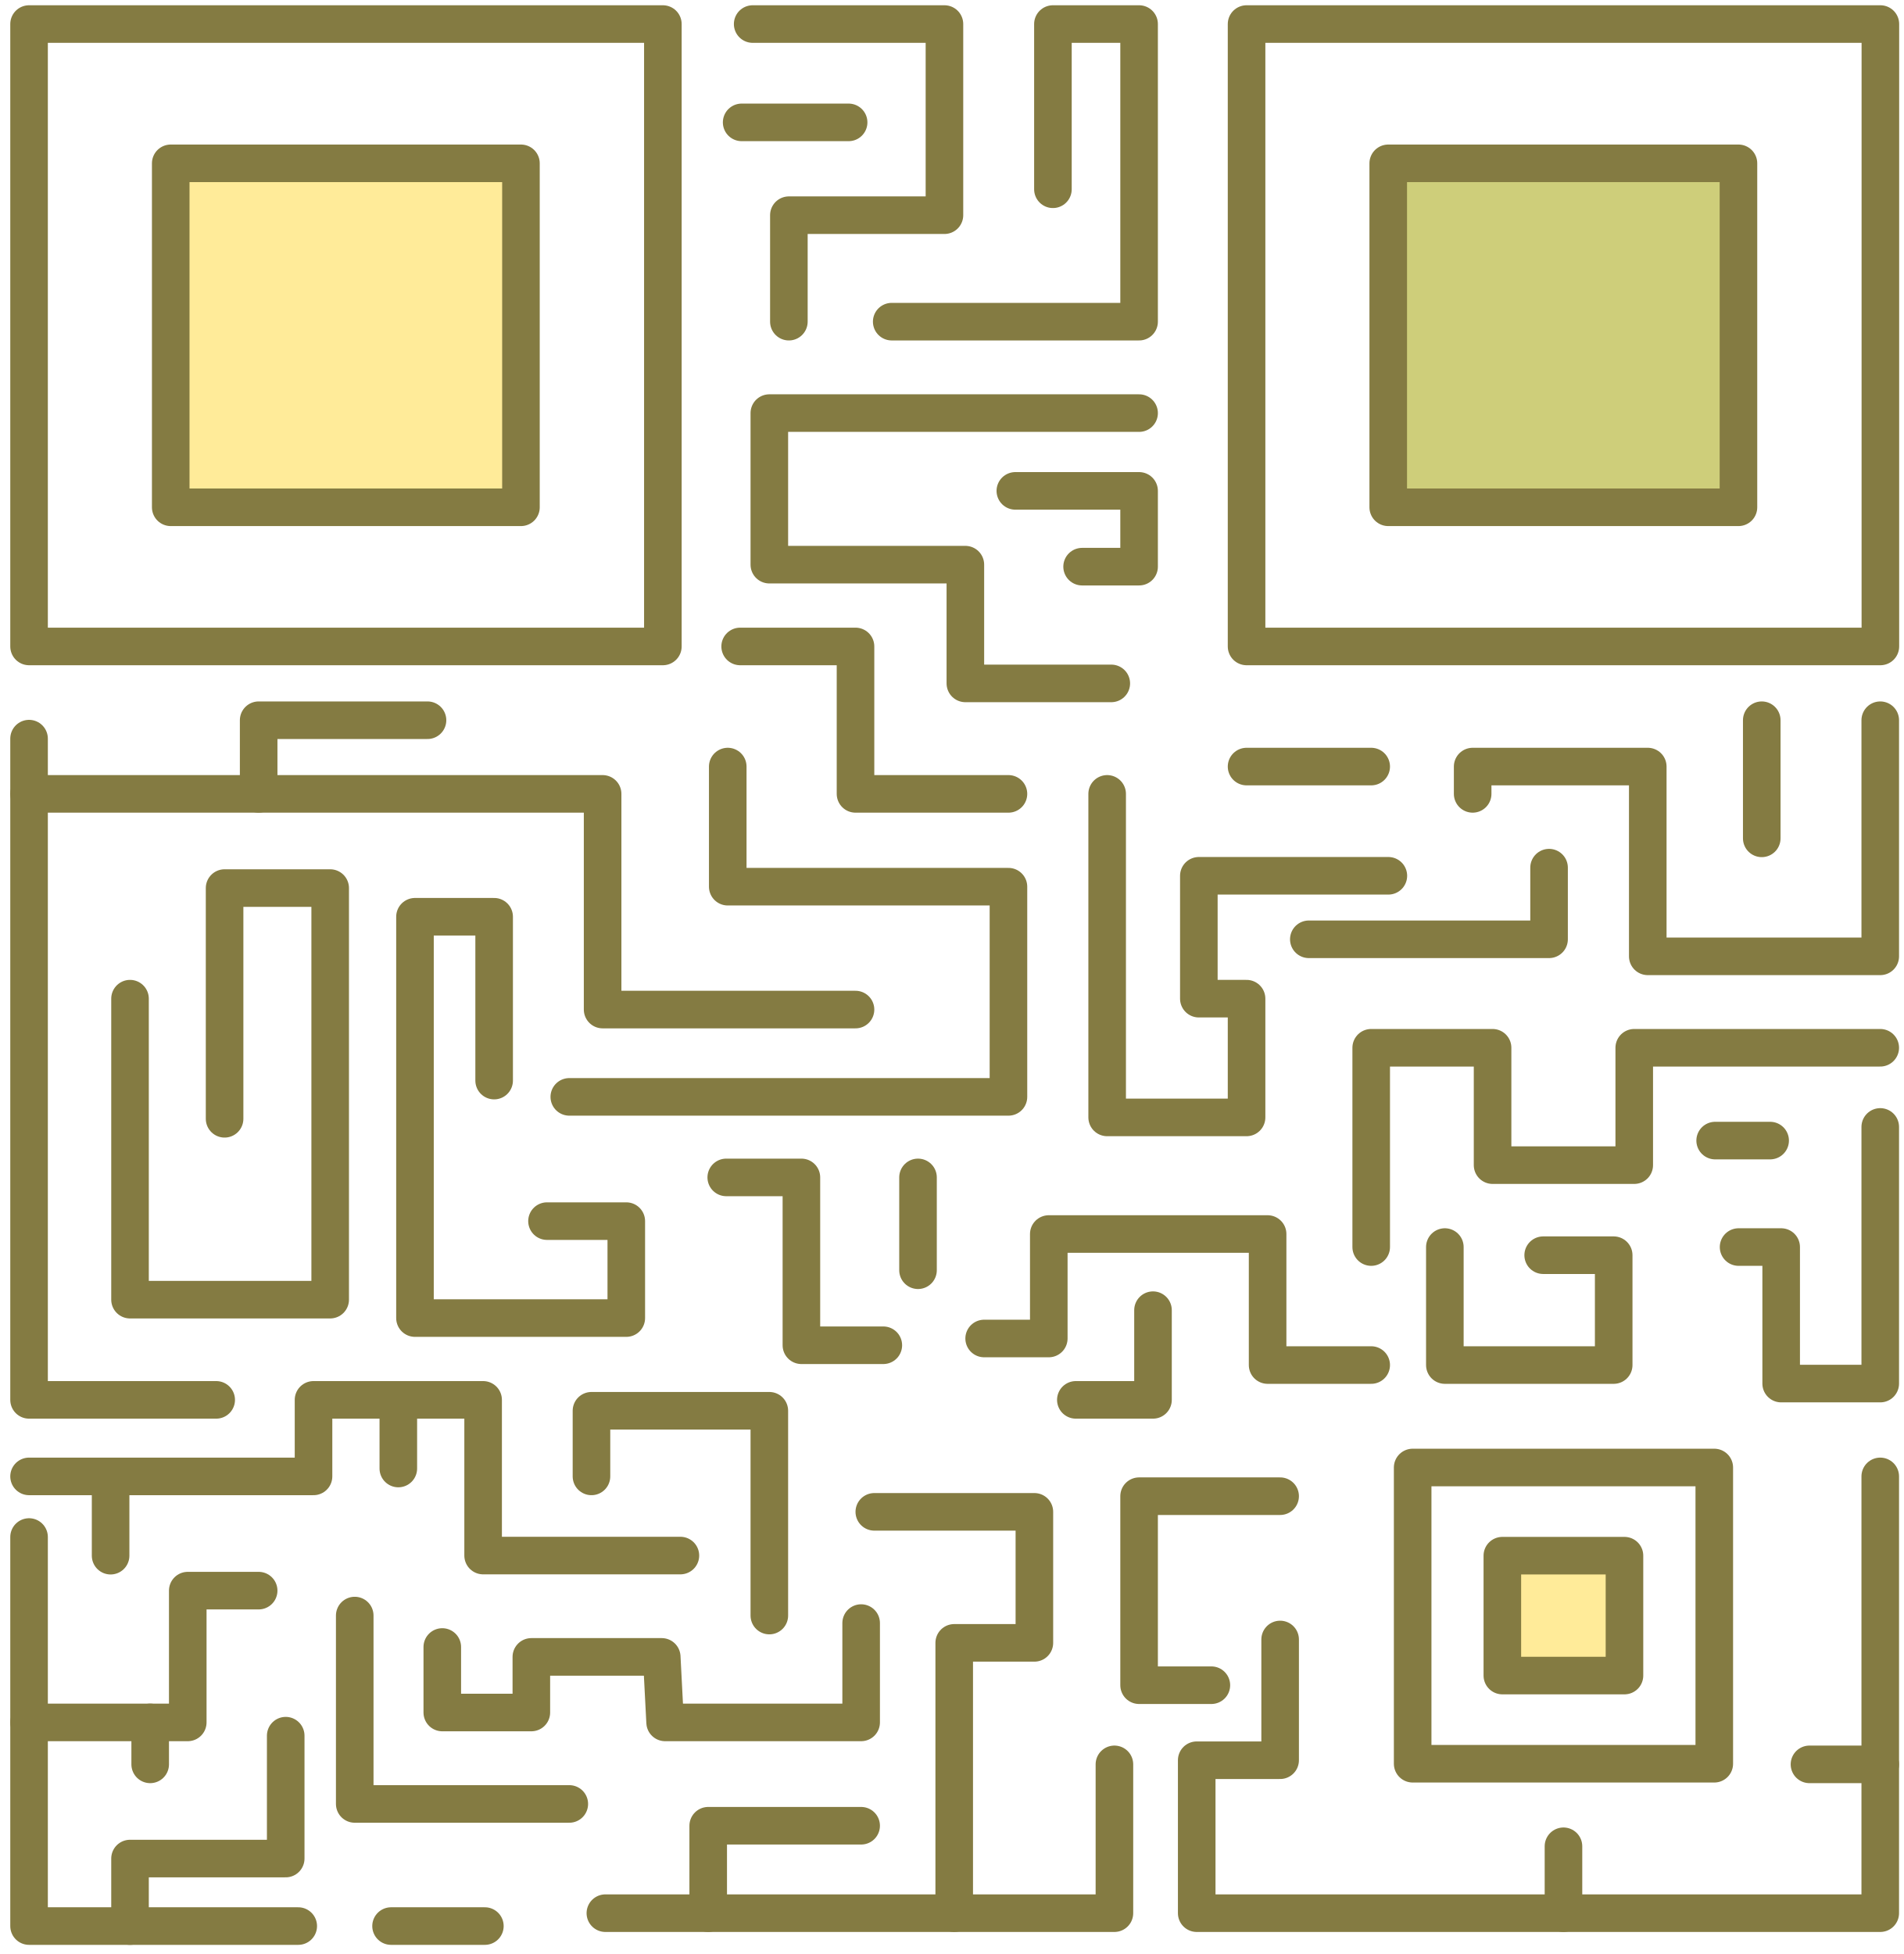
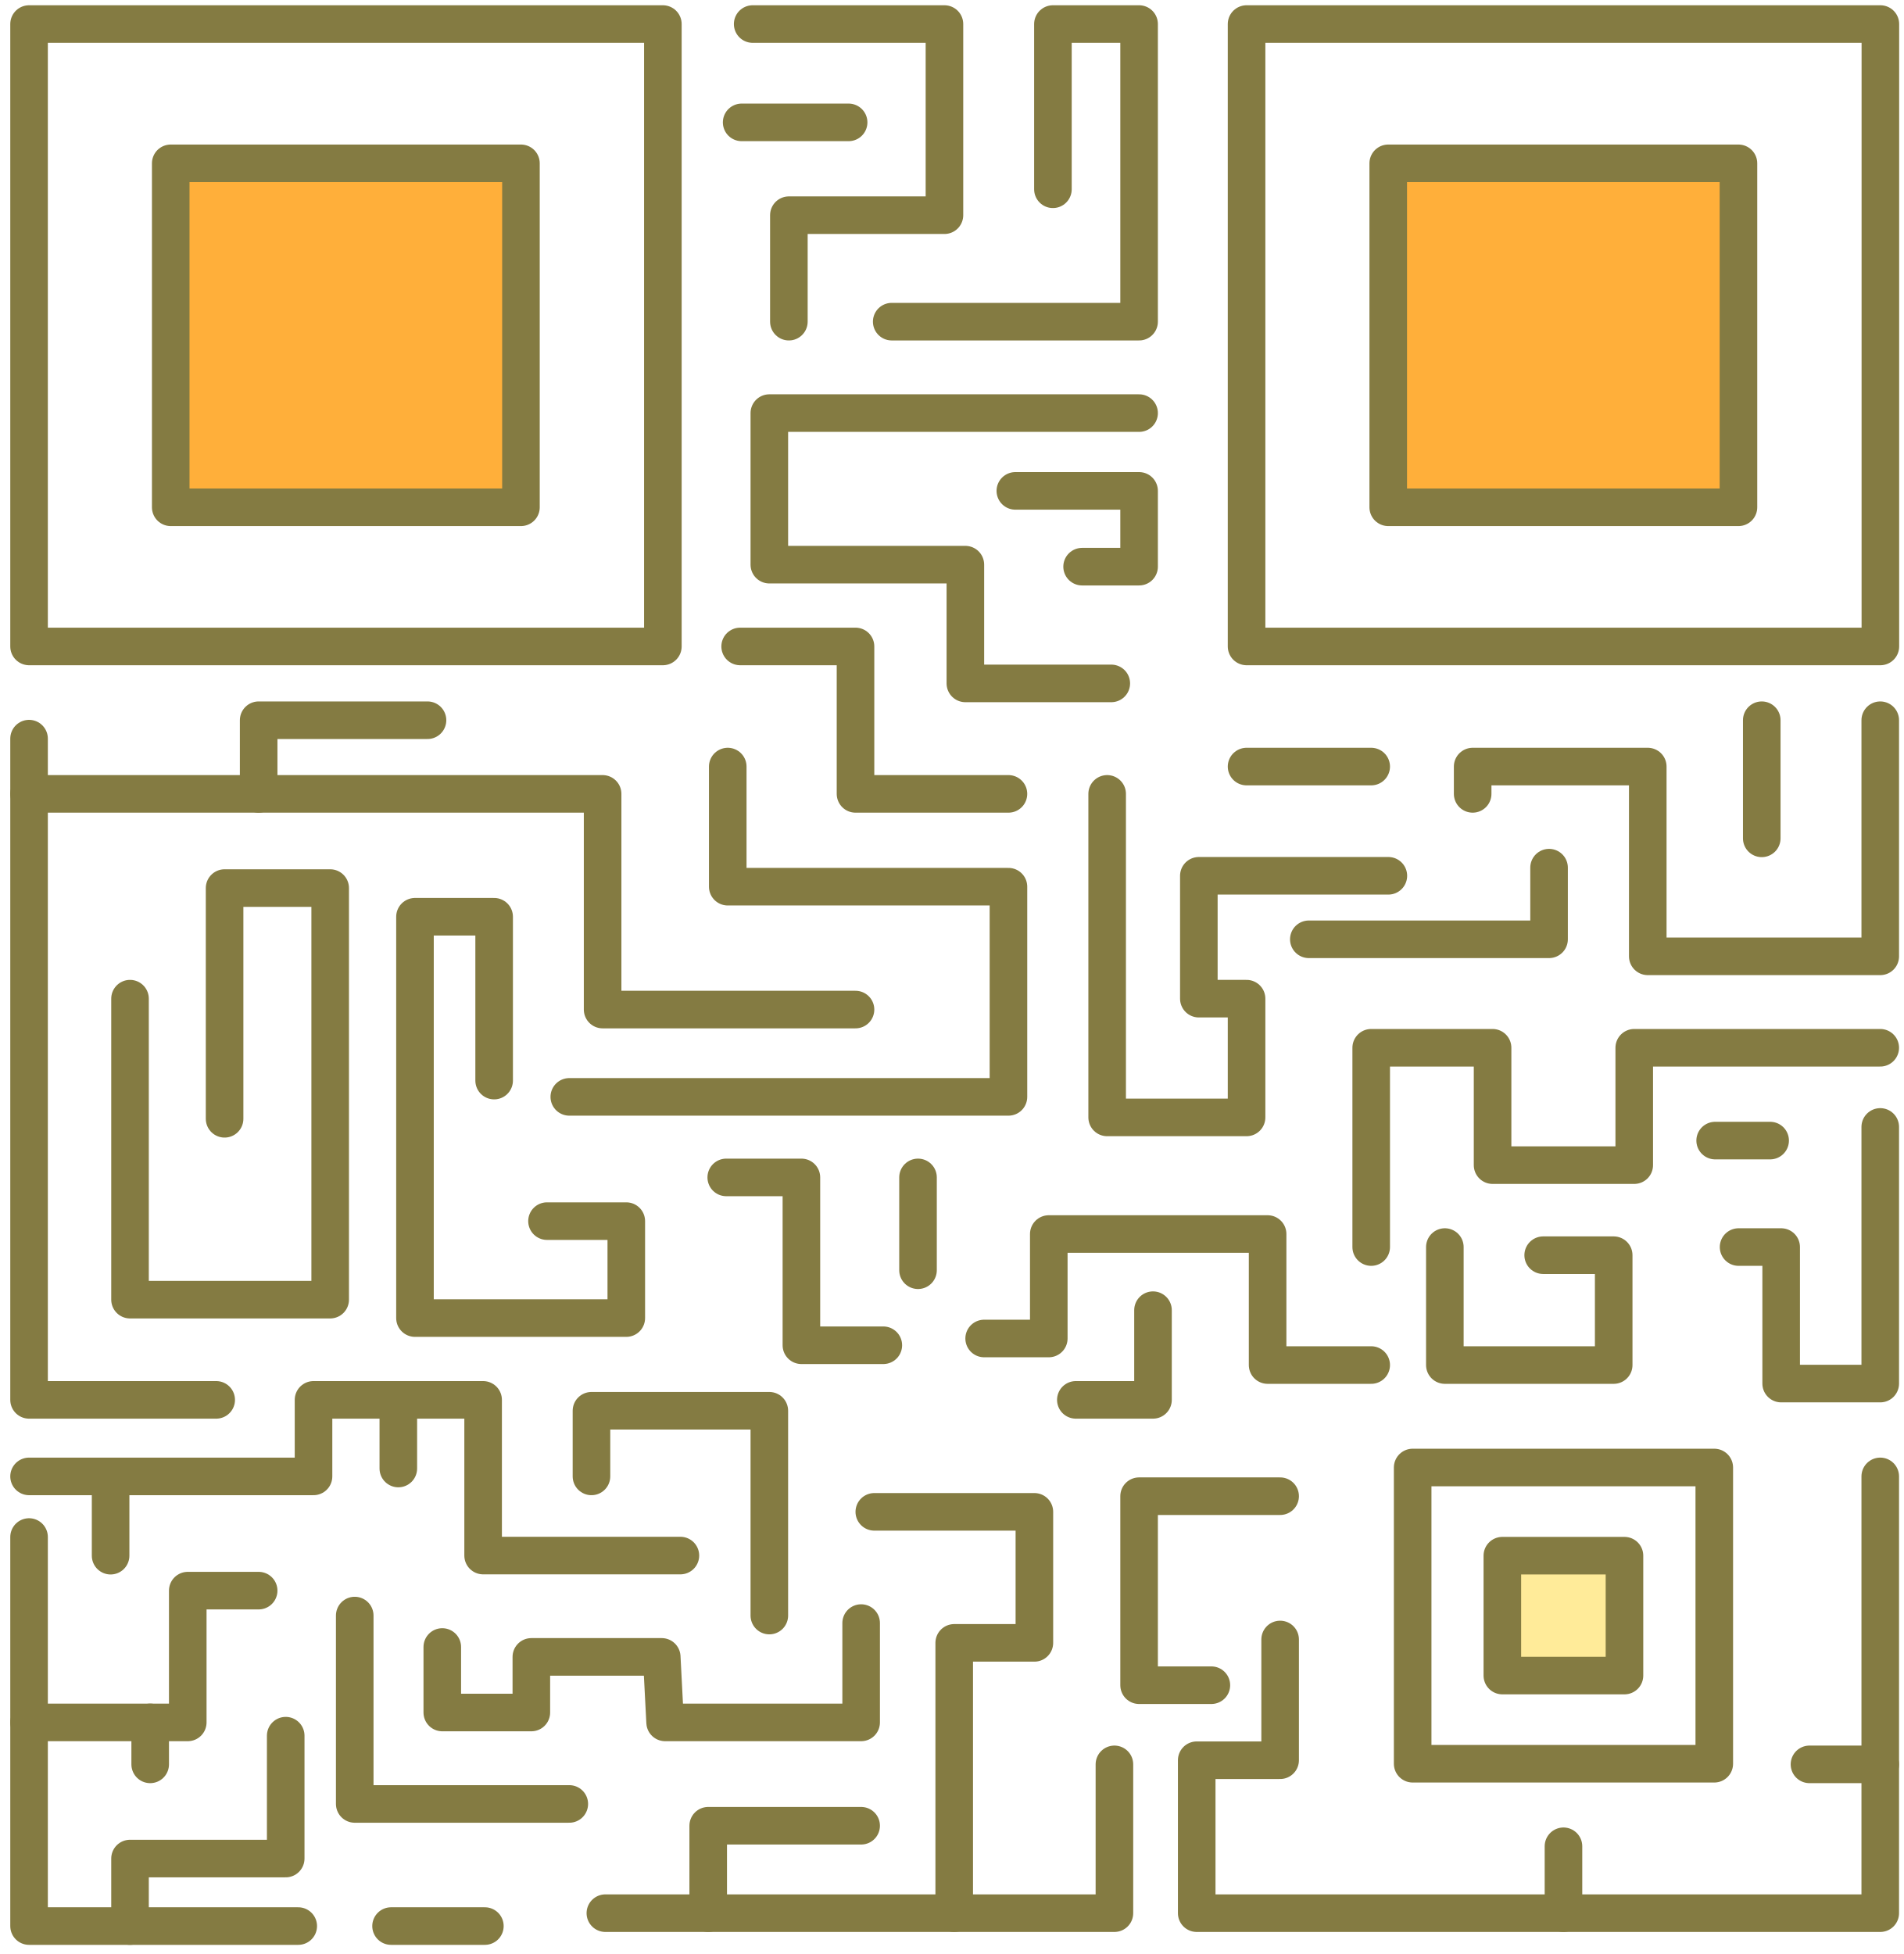
<svg xmlns="http://www.w3.org/2000/svg" width="152px" height="156px" viewBox="0 0 152 156" version="1.1">
  <g id="Page-1" stroke="none" stroke-width="1" fill="none" fill-rule="evenodd">
    <g id="_Group_186" transform="translate(1, 1)">
-       <rect id="_Rectangle_43" fill="#CECE7A" x="109.83" y="12.04" width="27.96" height="27.46" />
-       <rect id="_Rectangle_44" fill="#FFEB99" x="12.63" y="12.04" width="27.96" height="27.46" />
+       <rect id="_Rectangle_43" fill="#ffaf3a" x="109.83" y="12.04" width="27.96" height="27.46" />
+       <rect id="_Rectangle_44" fill="#ffaf3a" x="12.63" y="12.04" width="27.96" height="27.46" />
      <rect id="_Rectangle_45" stroke="#847B42" stroke-width="3" stroke-linecap="round" stroke-linejoin="round" x="98.52" y="0.92" width="50.6" height="49.69" />
      <rect id="_Rectangle_46" stroke="#847B42" stroke-width="3" stroke-linecap="round" stroke-linejoin="round" x="109.83" y="12.04" width="27.96" height="27.46" />
      <rect id="_Rectangle_47" stroke="#847B42" stroke-width="3" stroke-linecap="round" stroke-linejoin="round" x="1.32" y="0.92" width="50.6" height="49.69" />
      <rect id="_Rectangle_48" stroke="#847B42" stroke-width="3" stroke-linecap="round" stroke-linejoin="round" x="12.63" y="12.04" width="27.96" height="27.46" />
      <g id="_Group_187" transform="translate(111, 116)">
        <rect id="_Rectangle_49" fill="#FFEB99" x="7.94" y="7.2" width="9.75" height="9.57" />
        <rect id="_Rectangle_50" stroke="#847B42" stroke-width="3" stroke-linecap="round" stroke-linejoin="round" x="0.78" y="0.16" width="24.08" height="23.65" />
        <rect id="_Rectangle_51" stroke="#847B42" stroke-width="3" stroke-linecap="round" stroke-linejoin="round" x="7.94" y="7.2" width="9.75" height="9.57" />
      </g>
      <polyline id="_Path_853" stroke="#847B42" stroke-width="3" stroke-linecap="round" stroke-linejoin="round" points="67.3 79.6 47.11 79.6 47.11 62.38 1.32 62.38 1.32 110.76 16.26 110.76" />
      <polyline id="_Path_854" stroke="#847B42" stroke-width="3" stroke-linecap="round" stroke-linejoin="round" points="38.45 85.27 38.45 72.19 32.13 72.19 32.13 104.23 49 104.23 49 96.49 42.67 96.49" />
      <polyline id="_Path_855" stroke="#847B42" stroke-width="3" stroke-linecap="round" stroke-linejoin="round" points="44.45 86.57 79.51 86.57 79.51 69.79 57.1 69.79 57.1 60.2" />
      <polyline id="_Path_856" stroke="#847B42" stroke-width="3" stroke-linecap="round" stroke-linejoin="round" points="58.09 50.61 67.3 50.61 67.3 62.38 79.51 62.38" />
      <polyline id="_Path_857" stroke="#847B42" stroke-width="3" stroke-linecap="round" stroke-linejoin="round" points="59.09 0.92 74.4 0.92 74.4 16.18 61.98 16.18 61.98 24.68" />
      <path d="M58.21,8.77 L66.75,8.77" id="_Path_858" stroke="#847B42" stroke-width="3" stroke-linecap="round" stroke-linejoin="round" />
      <polyline id="_Path_859" stroke="#847B42" stroke-width="3" stroke-linecap="round" stroke-linejoin="round" points="70.19 24.68 89.94 24.68 89.94 0.92 83.06 0.92 83.06 14.11" />
      <polyline id="_Path_860" stroke="#847B42" stroke-width="3" stroke-linecap="round" stroke-linejoin="round" points="89.94 31.98 60.42 31.98 60.42 44.08 76.07 44.08 76.07 53.56 87.72 53.56" />
      <polyline id="_Path_861" stroke="#847B42" stroke-width="3" stroke-linecap="round" stroke-linejoin="round" points="85.39 44.24 89.94 44.24 89.94 38.19 80.06 38.19" />
      <polyline id="_Path_862" stroke="#847B42" stroke-width="3" stroke-linecap="round" stroke-linejoin="round" points="9.38 78.73 9.38 102.76 25.36 102.76 25.36 69.9 16.93 69.9 16.93 88.32" />
      <polyline id="_Path_863" stroke="#847B42" stroke-width="3" stroke-linecap="round" stroke-linejoin="round" points="149.11 56.5 149.11 75.35 130.55 75.35 130.55 60.2 116.57 60.2 116.57 62.38" />
      <path d="M139.65,56.5 L139.65,65.93" id="_Path_864" stroke="#847B42" stroke-width="3" stroke-linecap="round" stroke-linejoin="round" />
      <path d="M108.47,60.2 L98.52,60.2" id="_Path_865" stroke="#847B42" stroke-width="3" stroke-linecap="round" stroke-linejoin="round" />
      <polyline id="_Path_866" stroke="#847B42" stroke-width="3" stroke-linecap="round" stroke-linejoin="round" points="87.39 62.38 87.39 88.21 98.52 88.21 98.52 78.73 94.71 78.73 94.71 68.92 109.84 68.92" />
      <polyline id="_Path_867" stroke="#847B42" stroke-width="3" stroke-linecap="round" stroke-linejoin="round" points="103.49 73.99 122.67 73.99 122.67 68.27" />
      <polyline id="_Path_868" stroke="#847B42" stroke-width="3" stroke-linecap="round" stroke-linejoin="round" points="149.11 82.65 129.47 82.65 129.47 92.02 118.16 92.02 118.16 82.65 108.47 82.65 108.47 98.56" />
      <polyline id="_Path_869" stroke="#847B42" stroke-width="3" stroke-linecap="round" stroke-linejoin="round" points="149.11 88.97 149.11 109.46 141.2 109.46 141.2 98.56 137.8 98.56" />
      <path d="M135.93,90.06 L140.32,90.06" id="_Path_870" stroke="#847B42" stroke-width="3" stroke-linecap="round" stroke-linejoin="round" />
      <polyline id="_Path_871" stroke="#847B42" stroke-width="3" stroke-linecap="round" stroke-linejoin="round" points="122.2 99.21 127.83 99.21 127.83 107.98 116.57 107.98 114.35 107.98 114.35 98.56" />
      <polyline id="_Path_872" stroke="#847B42" stroke-width="3" stroke-linecap="round" stroke-linejoin="round" points="149.11 116.87 149.11 151.74 94.54 151.74 94.54 139.53 101.2 139.53 101.2 129.89" />
      <polyline id="_Path_873" stroke="#847B42" stroke-width="3" stroke-linecap="round" stroke-linejoin="round" points="95.71 133.54 89.94 133.54 89.94 118.45 101.2 118.45" />
      <polyline id="_Path_874" stroke="#847B42" stroke-width="3" stroke-linecap="round" stroke-linejoin="round" points="108.47 107.98 100.2 107.98 100.2 97.52 82.73 97.52 82.73 105.86 77.57 105.86" />
      <polyline id="_Path_875" stroke="#847B42" stroke-width="3" stroke-linecap="round" stroke-linejoin="round" points="91.05 103.6 91.05 110.76 84.89 110.76" />
      <path d="M149.11,139.86 L143.46,139.86" id="_Path_876" stroke="#847B42" stroke-width="3" stroke-linecap="round" stroke-linejoin="round" />
      <path d="M123.82,151.74 L123.82,146.4" id="_Path_877" stroke="#847B42" stroke-width="3" stroke-linecap="round" stroke-linejoin="round" />
      <polyline id="_Path_878" stroke="#847B42" stroke-width="3" stroke-linecap="round" stroke-linejoin="round" points="87.97 139.86 87.97 151.74 75.18 151.74 75.18 130.16 81.58 130.16 81.58 119.7 68.8 119.7" />
      <polyline id="_Path_879" stroke="#847B42" stroke-width="3" stroke-linecap="round" stroke-linejoin="round" points="56.98 93 62.98 93 62.98 106.4 69.52 106.4" />
      <path d="M72.29,93 L72.29,100.41" id="_Path_880" stroke="#847B42" stroke-width="3" stroke-linecap="round" stroke-linejoin="round" />
      <polyline id="_Path_881" stroke="#847B42" stroke-width="3" stroke-linecap="round" stroke-linejoin="round" points="1.32 116.87 24.03 116.87 24.03 110.76 37.57 110.76 37.57 123.19 53.32 123.19" />
      <polyline id="_Path_882" stroke="#847B42" stroke-width="3" stroke-linecap="round" stroke-linejoin="round" points="46.22 116.87 46.22 111.63 60.42 111.63 60.42 127.98" />
      <polyline id="_Path_883" stroke="#847B42" stroke-width="3" stroke-linecap="round" stroke-linejoin="round" points="67.75 128.58 67.75 136.51 52.1 136.51 51.83 131.28 41.42 131.28 41.42 135.72 34.31 135.72 34.31 130.49" />
      <path d="M1.32,62.38 L1.32,57.97" id="_Path_884" stroke="#847B42" stroke-width="3" stroke-linecap="round" stroke-linejoin="round" />
      <polyline id="_Path_885" stroke="#847B42" stroke-width="3" stroke-linecap="round" stroke-linejoin="round" points="19.65 62.38 19.65 56.5 33.13 56.5" />
      <polyline id="_Path_886" stroke="#847B42" stroke-width="3" stroke-linecap="round" stroke-linejoin="round" points="1.32 121.71 1.32 136.51 13.99 136.51 13.99 125.99 19.65 125.99" />
      <path d="M7.83,116.98 L7.83,123.2" id="_Path_887" stroke="#847B42" stroke-width="3" stroke-linecap="round" stroke-linejoin="round" />
      <polyline id="_Path_888" stroke="#847B42" stroke-width="3" stroke-linecap="round" stroke-linejoin="round" points="27.32 127.98 27.32 143.02 44.45 143.02" />
      <path d="M75.18,151.74 L47.33,151.74" id="_Path_889" stroke="#847B42" stroke-width="3" stroke-linecap="round" stroke-linejoin="round" />
      <polyline id="_Path_890" stroke="#847B42" stroke-width="3" stroke-linecap="round" stroke-linejoin="round" points="55.54 151.74 55.54 144.76 67.75 144.76" />
      <polyline id="_Path_891" stroke="#847B42" stroke-width="3" stroke-linecap="round" stroke-linejoin="round" points="1.32 136.51 1.32 152.77 9.38 152.77 9.38 147.38 21.81 147.38 21.81 137.57" />
      <path d="M10.99,136.51 L10.99,139.86" id="_Path_892" stroke="#847B42" stroke-width="3" stroke-linecap="round" stroke-linejoin="round" />
      <path d="M9.38,152.77 L22.81,152.77" id="_Path_893" stroke="#847B42" stroke-width="3" stroke-linecap="round" stroke-linejoin="round" />
      <path d="M30.22,152.77 L37.71,152.77" id="_Path_894" stroke="#847B42" stroke-width="3" stroke-linecap="round" stroke-linejoin="round" />
      <path d="M30.8,110.76 L30.8,116.24" id="_Path_895" stroke="#847B42" stroke-width="3" stroke-linecap="round" stroke-linejoin="round" />
    </g>
  </g>
</svg>
